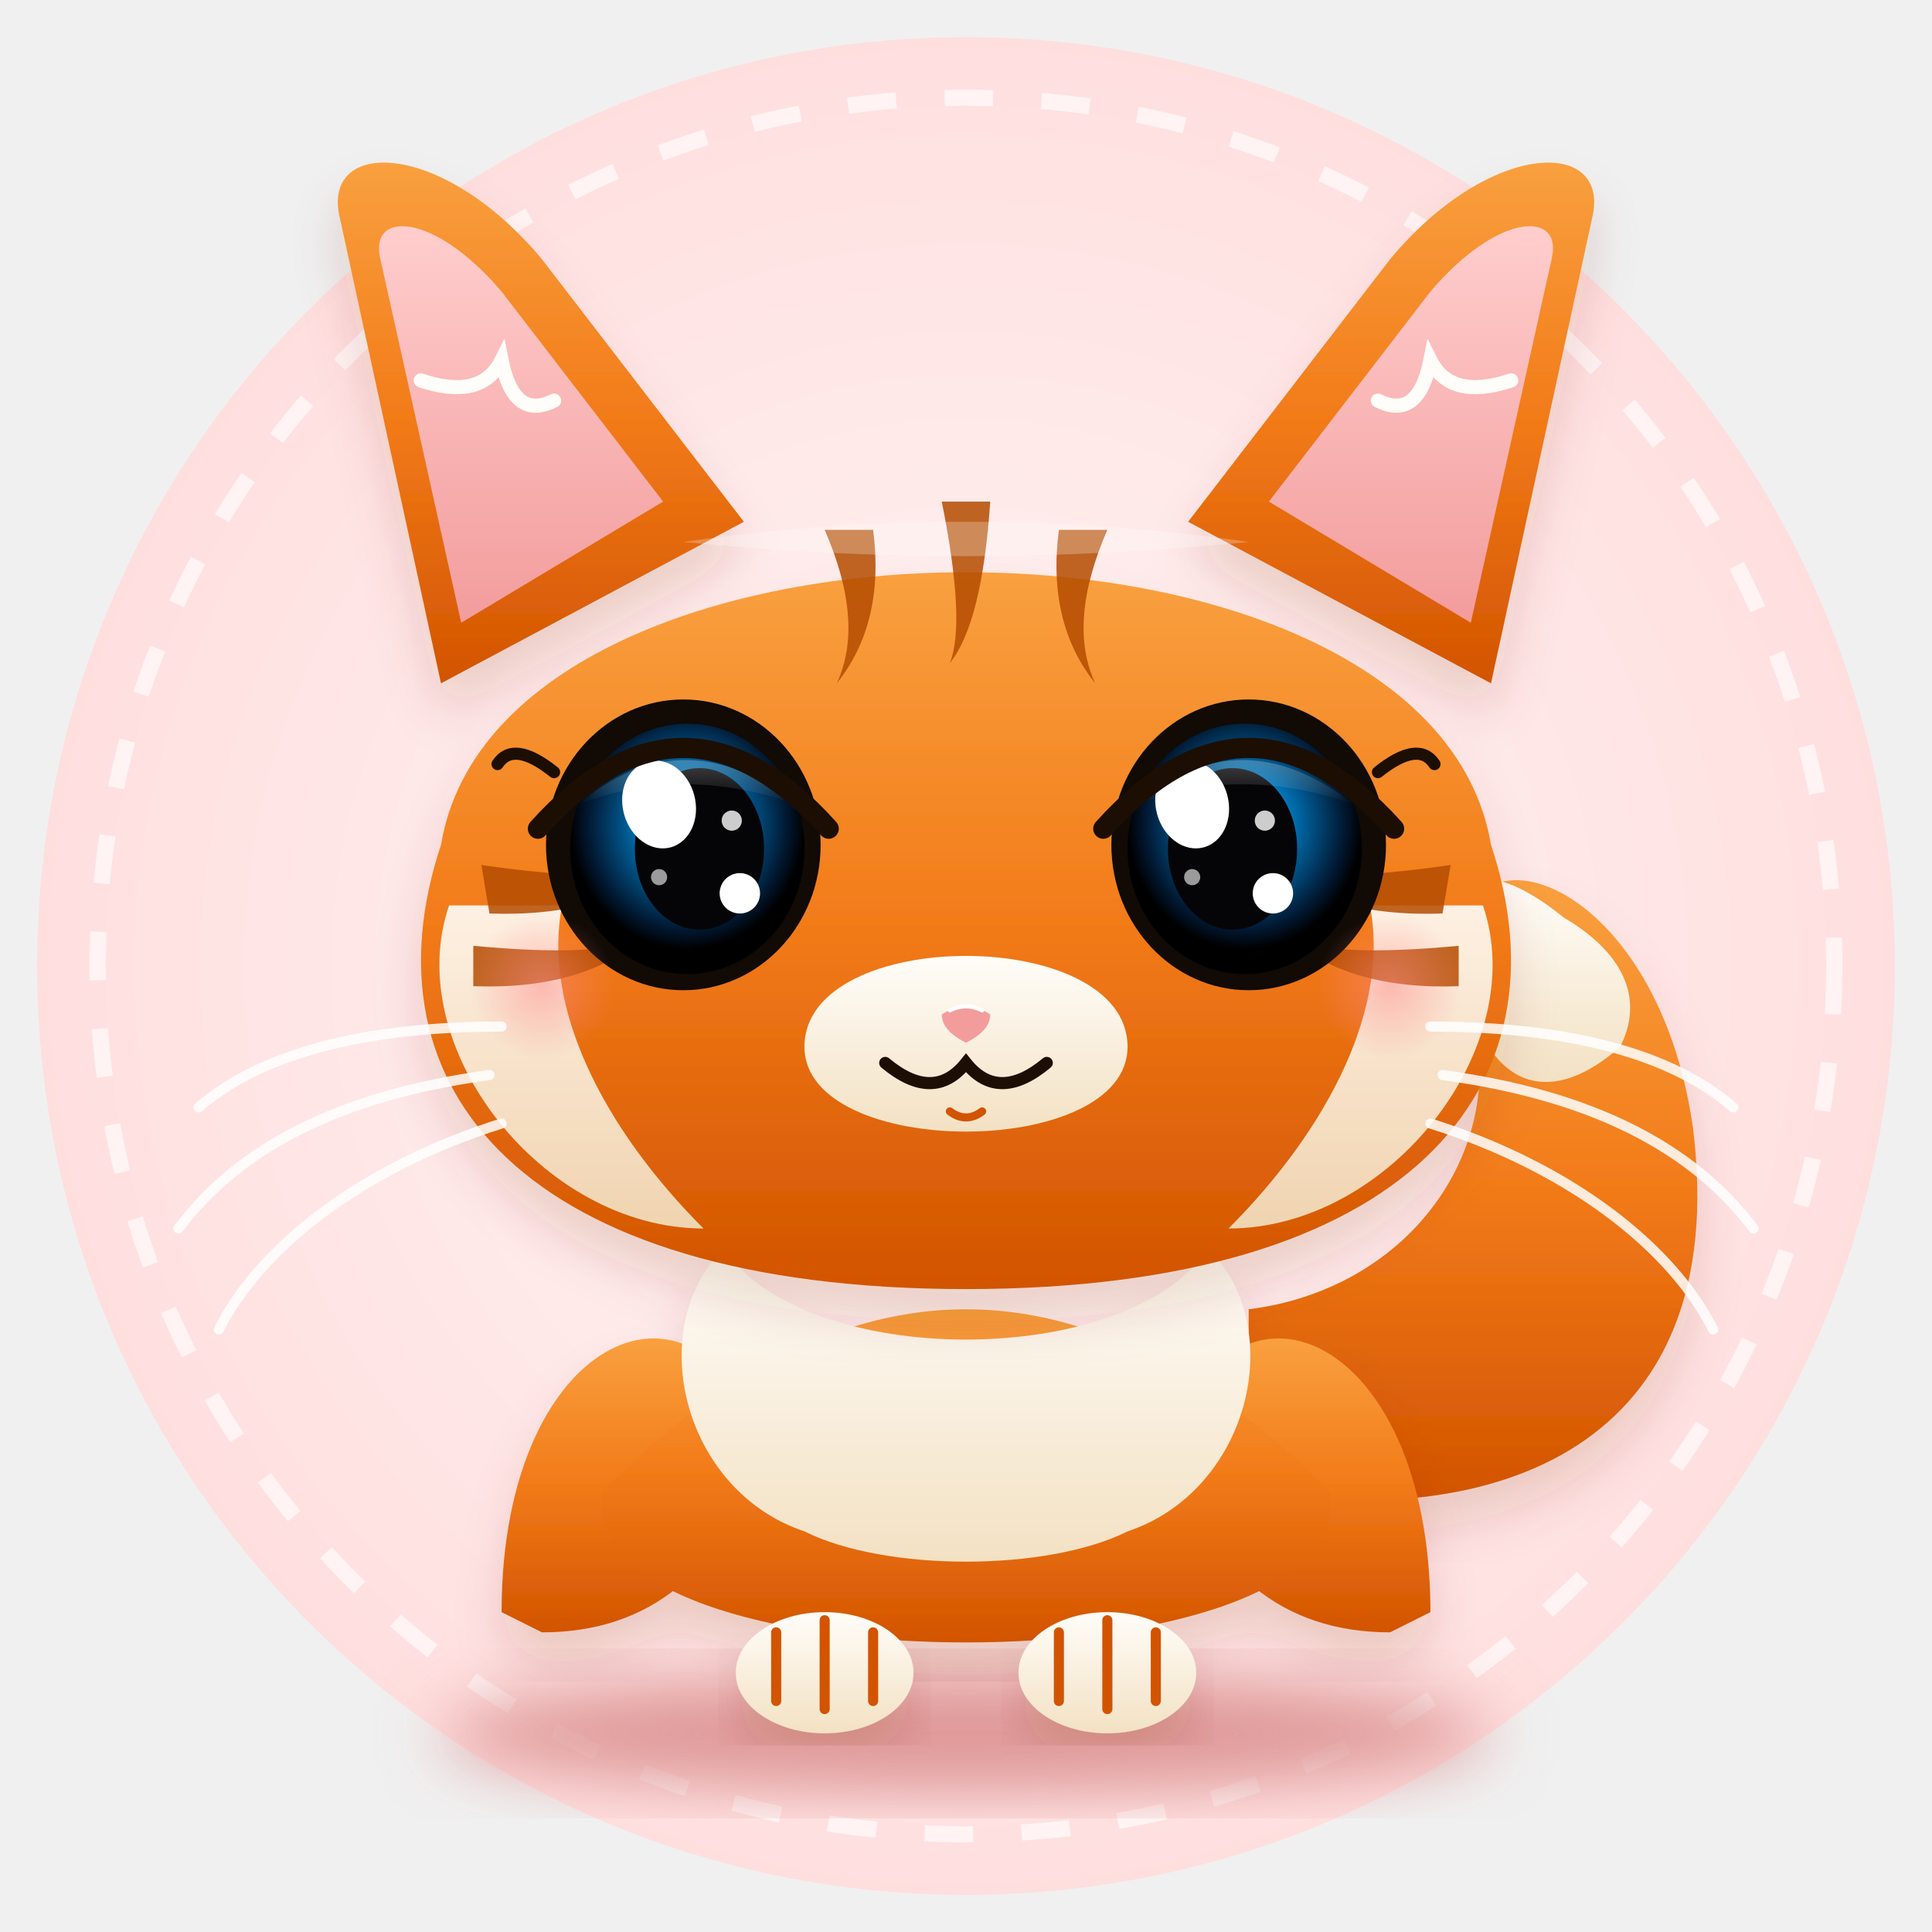
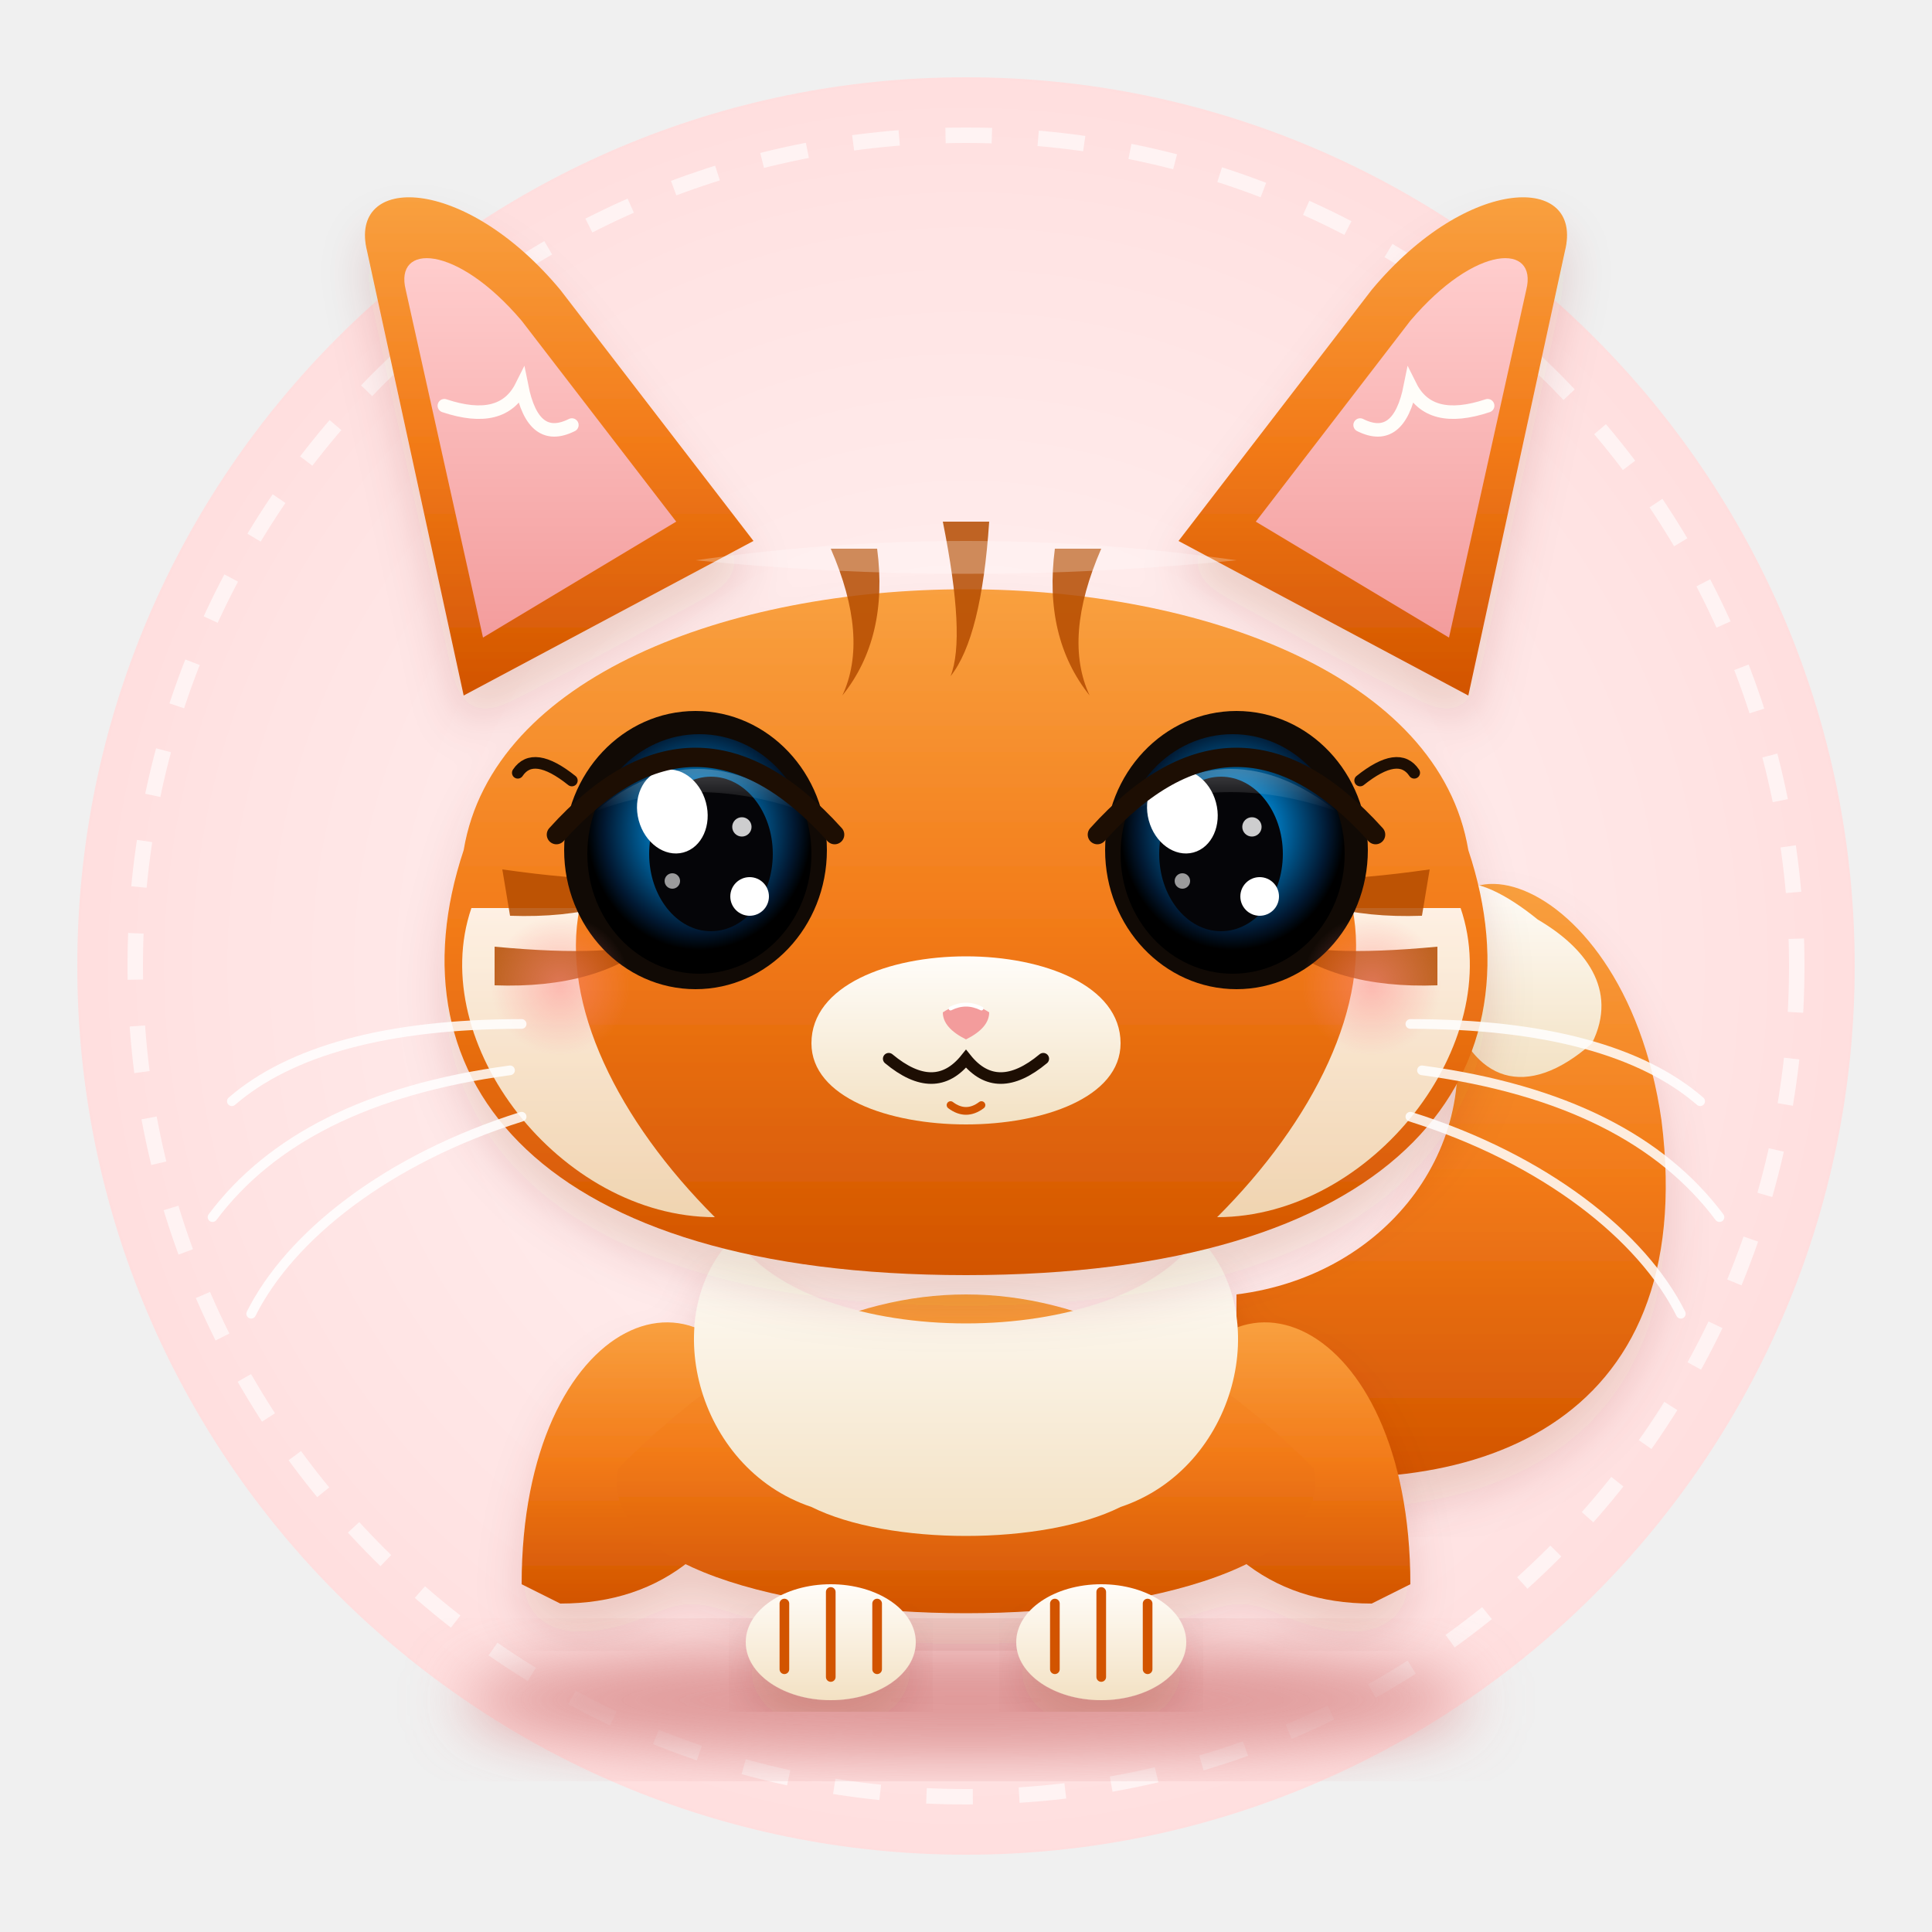
- <svg xmlns="http://www.w3.org/2000/svg" viewBox="10.80 10.80 478.40 478.40" preserveAspectRatio="xMidYMid meet">
+ <svg xmlns="http://www.w3.org/2000/svg" viewBox="0 0 500 500" width="100%" height="100%">
  <defs>
    <radialGradient id="bgGrad" cx="50%" cy="50%" r="70%">
      <stop offset="0%" stop-color="#FFF5F5" />
      <stop offset="60%" stop-color="#FFE3E3" />
      <stop offset="100%" stop-color="#FFD1D1" />
    </radialGradient>
    <linearGradient id="furOrange" x1="0%" y1="0%" x2="0%" y2="100%">
      <stop offset="0%" stop-color="#F9A03F" />
      <stop offset="50%" stop-color="#F27A18" />
      <stop offset="100%" stop-color="#D25400" />
    </linearGradient>
    <linearGradient id="furCream" x1="0%" y1="0%" x2="0%" y2="100%">
      <stop offset="0%" stop-color="#FFFDF9" />
      <stop offset="100%" stop-color="#F3E1C3" />
    </linearGradient>
    <linearGradient id="innerEar" x1="0%" y1="0%" x2="0%" y2="100%">
      <stop offset="0%" stop-color="#FFCDCD" />
      <stop offset="100%" stop-color="#F39C9C" />
    </linearGradient>
    <radialGradient id="eyeIris" cx="50%" cy="40%" r="50%">
      <stop offset="0%" stop-color="#00F2FE" />
      <stop offset="40%" stop-color="#0072B5" />
      <stop offset="85%" stop-color="#011831" />
      <stop offset="100%" stop-color="#000000" />
    </radialGradient>
    <linearGradient id="eyeGloss" x1="0%" y1="0%" x2="0%" y2="100%">
      <stop offset="0%" stop-color="#FFFFFF" stop-opacity="0.6" />
      <stop offset="100%" stop-color="#FFFFFF" stop-opacity="0" />
    </linearGradient>
    <filter id="softShadow" x="-10%" y="-10%" width="120%" height="120%">
      <feDropShadow dx="0" dy="8" stdDeviation="6" flood-color="#803000" flood-opacity="0.15" />
    </filter>
    <filter id="floorShadow" x="-20%" y="-20%" width="140%" height="140%">
      <feGaussianBlur stdDeviation="8" result="blur" />
    </filter>
    <radialGradient id="blush" cx="50%" cy="50%" r="50%">
      <stop offset="0%" stop-color="#FF8A8A" stop-opacity="0.5" />
      <stop offset="100%" stop-color="#FF8A8A" stop-opacity="0" />
    </radialGradient>
  </defs>
  <circle cx="250" cy="250" r="230" fill="url(#bgGrad)" />
  <circle cx="250" cy="250" r="215" fill="none" stroke="#FFFFFF" stroke-width="4" stroke-dasharray="12, 12" opacity="0.6" />
  <ellipse cx="250" cy="440" rx="130" ry="15" fill="#DF9898" filter="url(#floorShadow)" />
  <g filter="url(#softShadow)">
    <path d="M 320 380               C 380 390, 440 370, 430 290               C 420 220, 360 210, 375 260               C 385 295, 360 330, 320 335 Z" fill="url(#furOrange)" />
    <path d="M 398 238               C 382 225, 364 220, 375 260               C 381 280, 395 285, 412 270               C 419 256, 410 245, 398 238 Z" fill="url(#furCream)" />
  </g>
  <g filter="url(#softShadow)">
    <path d="M 135 410 C 135 340, 185 320, 200 370 Q 185 415, 145 415 Z" fill="url(#furOrange)" />
    <path d="M 365 410 C 365 340, 315 320, 300 370 Q 315 415, 355 415 Z" fill="url(#furOrange)" />
    <path d="M 160 380 Q 250 290, 340 380 C 350 430, 150 430, 160 380 Z" fill="url(#furOrange)" />
    <path d="M 190 320               C 170 340, 180 380, 210 390               C 230 400, 270 400, 290 390               C 320 380, 330 340, 310 320               C 290 350, 210 350, 190 320 Z" fill="url(#furCream)" />
  </g>
  <g>
    <ellipse cx="215" cy="425" rx="22" ry="15" fill="url(#furCream)" filter="url(#softShadow)" />
    <path d="M 203 415 L 203 432 M 215 412 L 215 434 M 227 415 L 227 432" stroke="#D25400" stroke-width="2.5" stroke-linecap="round" />
    <ellipse cx="285" cy="425" rx="22" ry="15" fill="url(#furCream)" filter="url(#softShadow)" />
    <path d="M 273 415 L 273 432 M 285 412 L 285 434 M 297 415 L 297 432" stroke="#D25400" stroke-width="2.5" stroke-linecap="round" />
  </g>
  <g filter="url(#softShadow)">
    <path d="M 120 180 L 95 65 C 90 45, 120 45, 145 75 L 195 140 Z" fill="url(#furOrange)" />
    <path d="M 380 180 L 405 65 C 410 45, 380 45, 355 75 L 305 140 Z" fill="url(#furOrange)" />
    <path d="M 125 165 L 105 75 C 102 63, 118 63, 135 83 L 175 135 Z" fill="url(#innerEar)" />
    <path d="M 375 165 L 395 75 C 398 63, 382 63, 365 83 L 325 135 Z" fill="url(#innerEar)" />
    <path d="M 115 105 Q 130 110, 135 100 Q 138 115, 148 110" fill="none" stroke="#FFFDF9" stroke-width="3.5" stroke-linecap="round" />
    <path d="M 385 105 Q 370 110, 365 100 Q 362 115, 352 110" fill="none" stroke="#FFFDF9" stroke-width="3.5" stroke-linecap="round" />
    <path d="M 120 220               C 100 280, 140 330, 250 330               C 360 330, 400 280, 380 220               C 365 130, 135 130, 120 220 Z" fill="url(#furOrange)" />
    <path d="M 122 235 C 110 270, 145 315, 185 315 C 160 290, 145 260, 150 235 Z" fill="url(#furCream)" opacity="0.9" />
    <path d="M 378 235 C 390 270, 355 315, 315 315 C 340 290, 355 260, 350 235 Z" fill="url(#furCream)" opacity="0.9" />
    <path d="M 210 270               C 210 240, 290 240, 290 270               C 290 298, 210 298, 210 270 Z" fill="url(#furCream)" />
  </g>
  <g opacity="0.85">
    <path d="M 244 135 Q 250 165, 246 175 Q 254 165, 256 135 Z" fill="#B44B00" />
    <path d="M 215 142 Q 225 165, 218 180 Q 230 165, 227 142 Z" fill="#B44B00" />
    <path d="M 285 142 Q 275 165, 282 180 Q 270 165, 273 142 Z" fill="#B44B00" />
    <path d="M 130 225 Q 165 230, 175 225 Q 160 238, 132 237 Z" fill="#B44B00" />
    <path d="M 128 245 Q 160 248, 170 243 Q 155 256, 128 255 Z" fill="#B44B00" />
    <path d="M 370 225 Q 335 230, 325 225 Q 340 238, 368 237 Z" fill="#B44B00" />
    <path d="M 372 245 Q 340 248, 330 243 Q 345 256, 372 255 Z" fill="#B44B00" />
  </g>
  <g>
    <ellipse cx="180" cy="220" rx="34" ry="36" fill="#110A05" />
    <ellipse cx="181" cy="221" rx="29" ry="31" fill="url(#eyeIris)" />
    <ellipse cx="320" cy="220" rx="34" ry="36" fill="#110A05" />
    <ellipse cx="319" cy="221" rx="29" ry="31" fill="url(#eyeIris)" />
    <ellipse cx="184" cy="221" rx="16" ry="20" fill="#050508" />
    <ellipse cx="316" cy="221" rx="16" ry="20" fill="#050508" />
    <ellipse cx="174" cy="210" rx="9" ry="11" fill="#FFFFFF" transform="rotate(-15, 174, 210)" />
    <circle cx="194" cy="232" r="5" fill="#FFFFFF" />
    <circle cx="192" cy="214" r="2.5" fill="#FFFFFF" opacity="0.8" />
    <circle cx="174" cy="228" r="2" fill="#FFFFFF" opacity="0.6" />
    <ellipse cx="306" cy="210" rx="9" ry="11" fill="#FFFFFF" transform="rotate(-15, 306, 210)" />
    <circle cx="326" cy="232" r="5" fill="#FFFFFF" />
    <circle cx="324" cy="214" r="2.5" fill="#FFFFFF" opacity="0.8" />
    <circle cx="306" cy="228" r="2" fill="#FFFFFF" opacity="0.6" />
    <path d="M 154 210 Q 180 188, 208 210 Q 180 200, 154 210 Z" fill="url(#eyeGloss)" opacity="0.4" />
    <path d="M 292 210 Q 318 188, 346 210 Q 318 200, 292 210 Z" fill="url(#eyeGloss)" opacity="0.4" />
    <path d="M 144 216 Q 180 176, 216 216" fill="none" stroke="#1D0E03" stroke-width="5" stroke-linecap="round" />
    <path d="M 284 216 Q 320 176, 356 216" fill="none" stroke="#1D0E03" stroke-width="5" stroke-linecap="round" />
    <path d="M 148 202 Q 138 194, 134 200" fill="none" stroke="#1D0E03" stroke-width="3" stroke-linecap="round" />
    <path d="M 352 202 Q 362 194, 366 200" fill="none" stroke="#1D0E03" stroke-width="3" stroke-linecap="round" />
  </g>
  <circle cx="145" cy="255" r="18" fill="url(#blush)" />
  <circle cx="355" cy="255" r="18" fill="url(#blush)" />
  <g>
    <path d="M 244 262 Q 250 258, 256 262 Q 256 266, 250 269 Q 244 266, 244 262 Z" fill="#F39C9C" />
    <path d="M 246 261 Q 250 259, 254 261" fill="none" stroke="#FFF" stroke-width="1" stroke-linecap="round" />
    <path d="M 230 274 Q 242 284, 250 274 Q 258 284, 270 274" fill="none" stroke="#1D0E03" stroke-width="3" stroke-linecap="round" />
    <path d="M 246 286 Q 250 289, 254 286" fill="none" stroke="#D25400" stroke-width="2" stroke-linecap="round" />
  </g>
  <g opacity="0.85">
    <path d="M 135 265 C 100 265, 75 272, 60 285" fill="none" stroke="#FFFFFF" stroke-width="2.5" stroke-linecap="round" />
    <path d="M 132 277 C 95 282, 70 295, 55 315" fill="none" stroke="#FFFFFF" stroke-width="2.5" stroke-linecap="round" />
    <path d="M 135 289 C 100 300, 75 320, 65 340" fill="none" stroke="#FFFFFF" stroke-width="2.5" stroke-linecap="round" />
    <path d="M 365 265 C 400 265, 425 272, 440 285" fill="none" stroke="#FFFFFF" stroke-width="2.5" stroke-linecap="round" />
    <path d="M 368 277 C 405 282, 430 295, 445 315" fill="none" stroke="#FFFFFF" stroke-width="2.5" stroke-linecap="round" />
    <path d="M 365 289 C 400 300, 425 320, 435 340" fill="none" stroke="#FFFFFF" stroke-width="2.5" stroke-linecap="round" />
  </g>
  <path d="M 180 145 Q 250 135, 320 145 Q 250 152, 180 145" fill="#FFFFFF" opacity="0.25" />
</svg>
